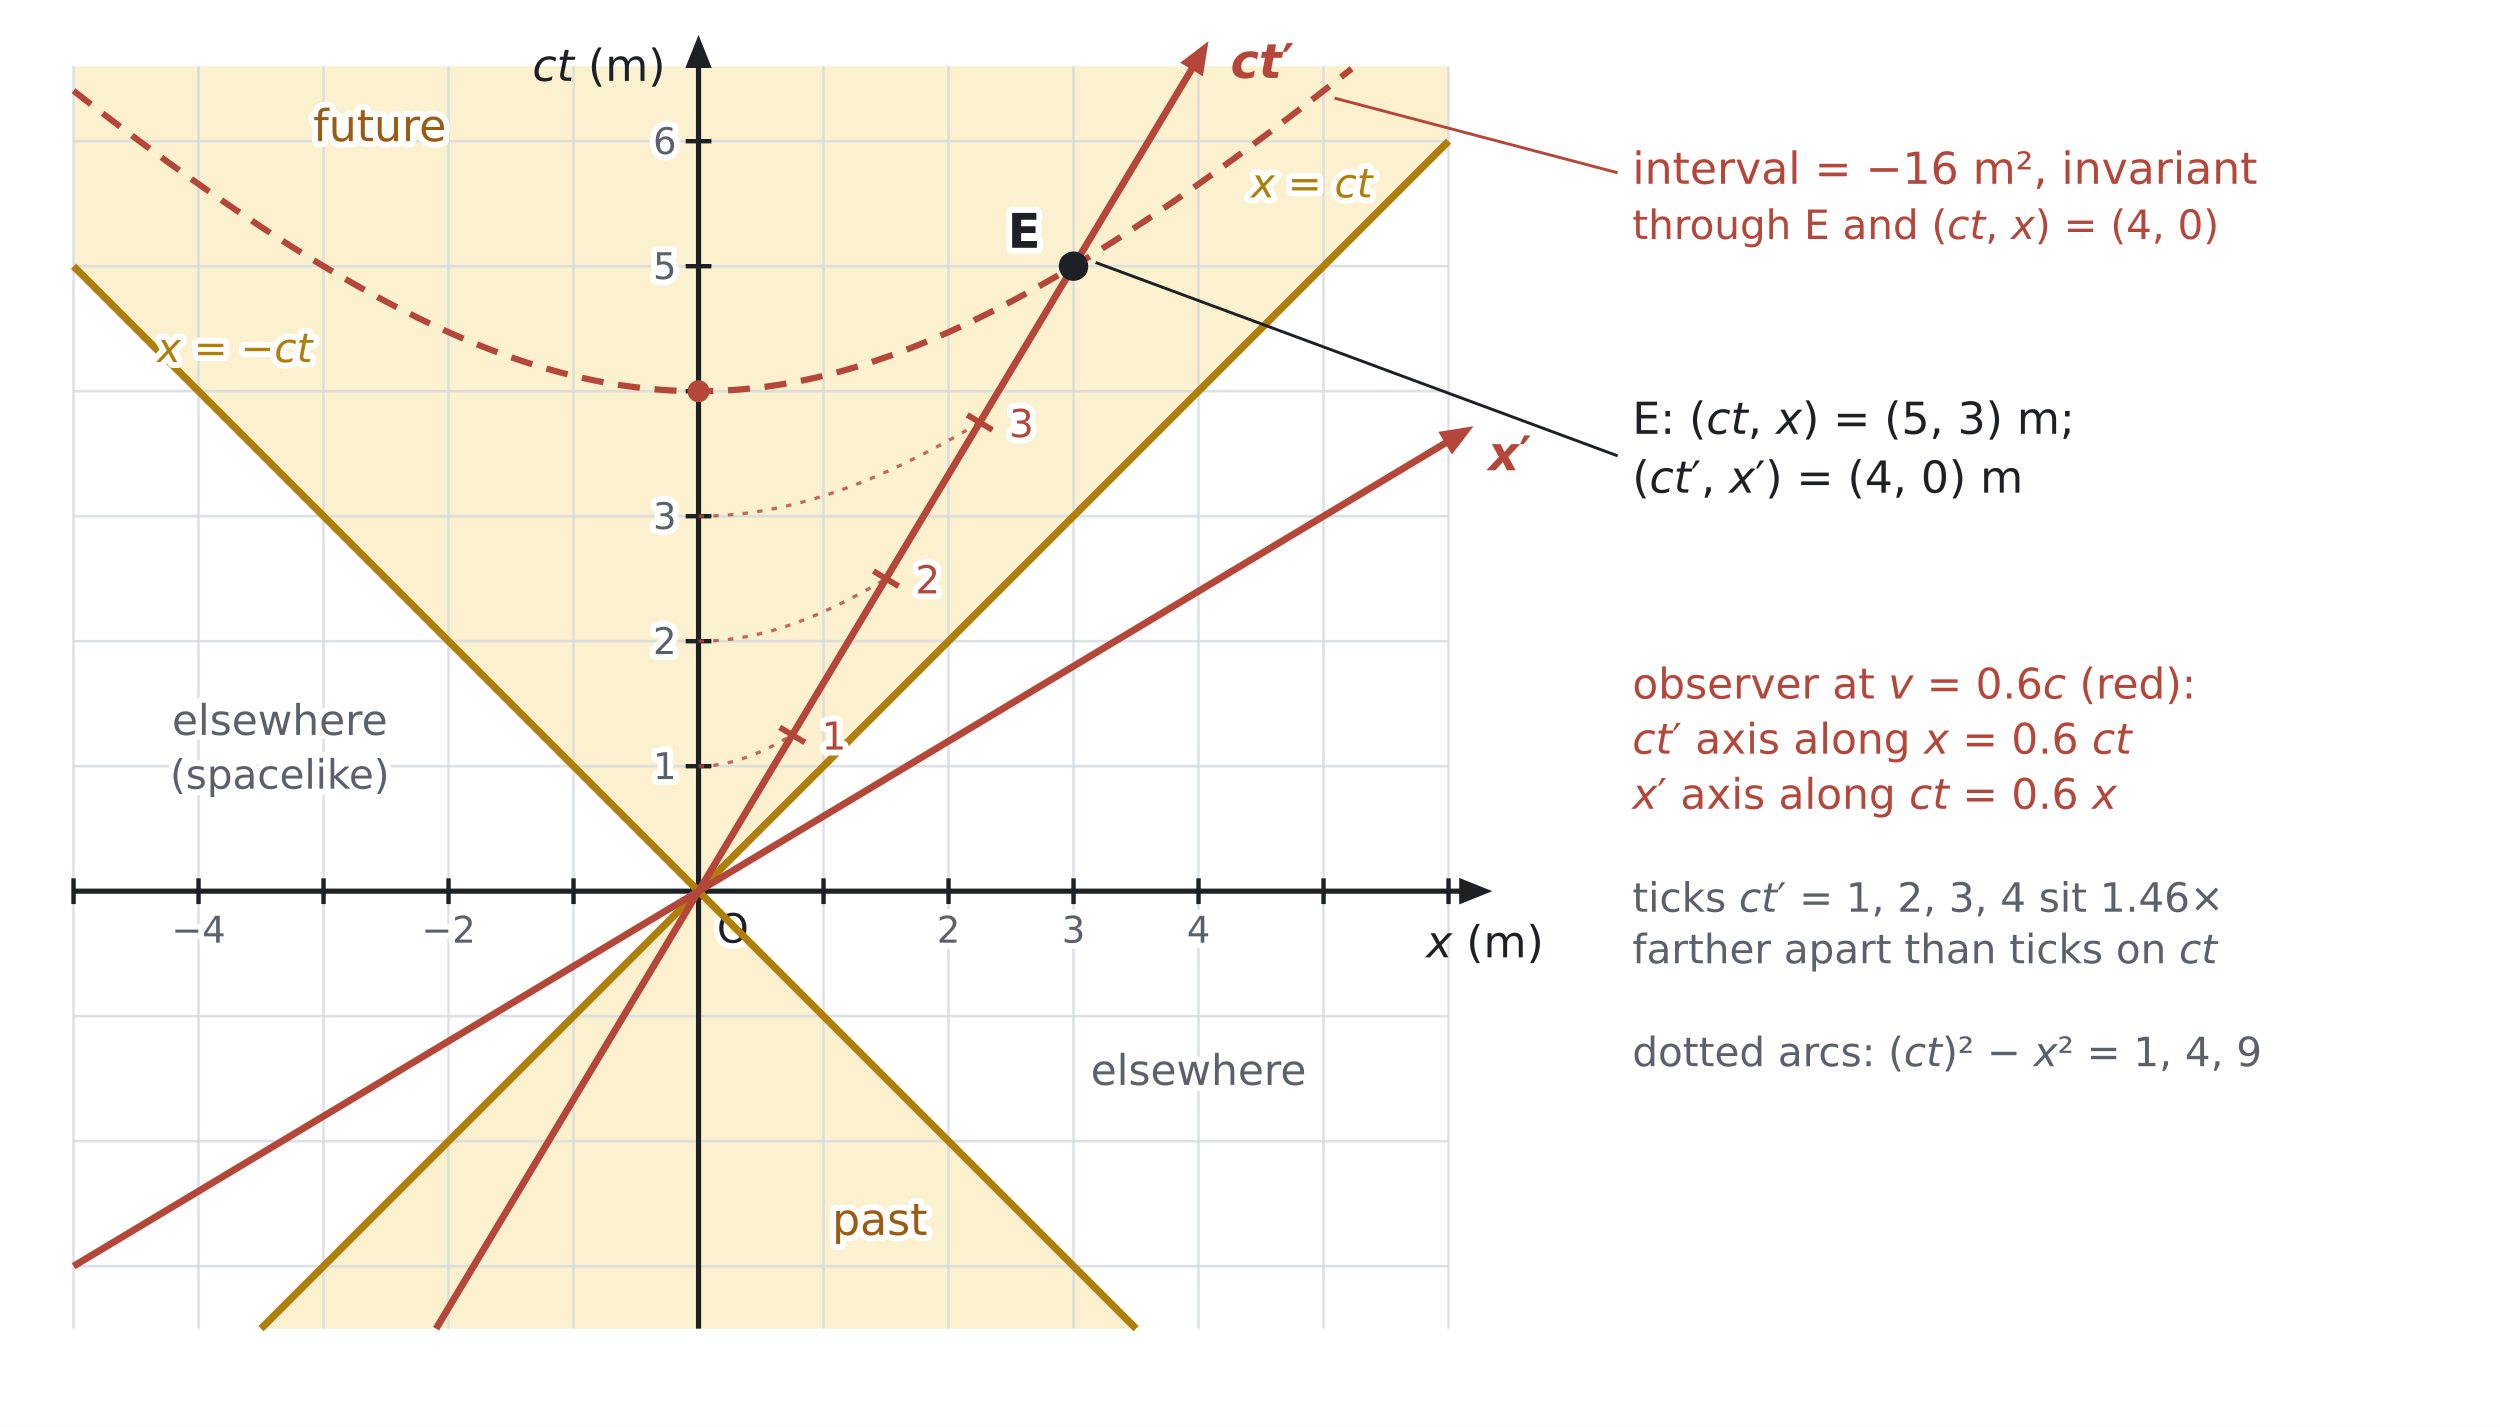
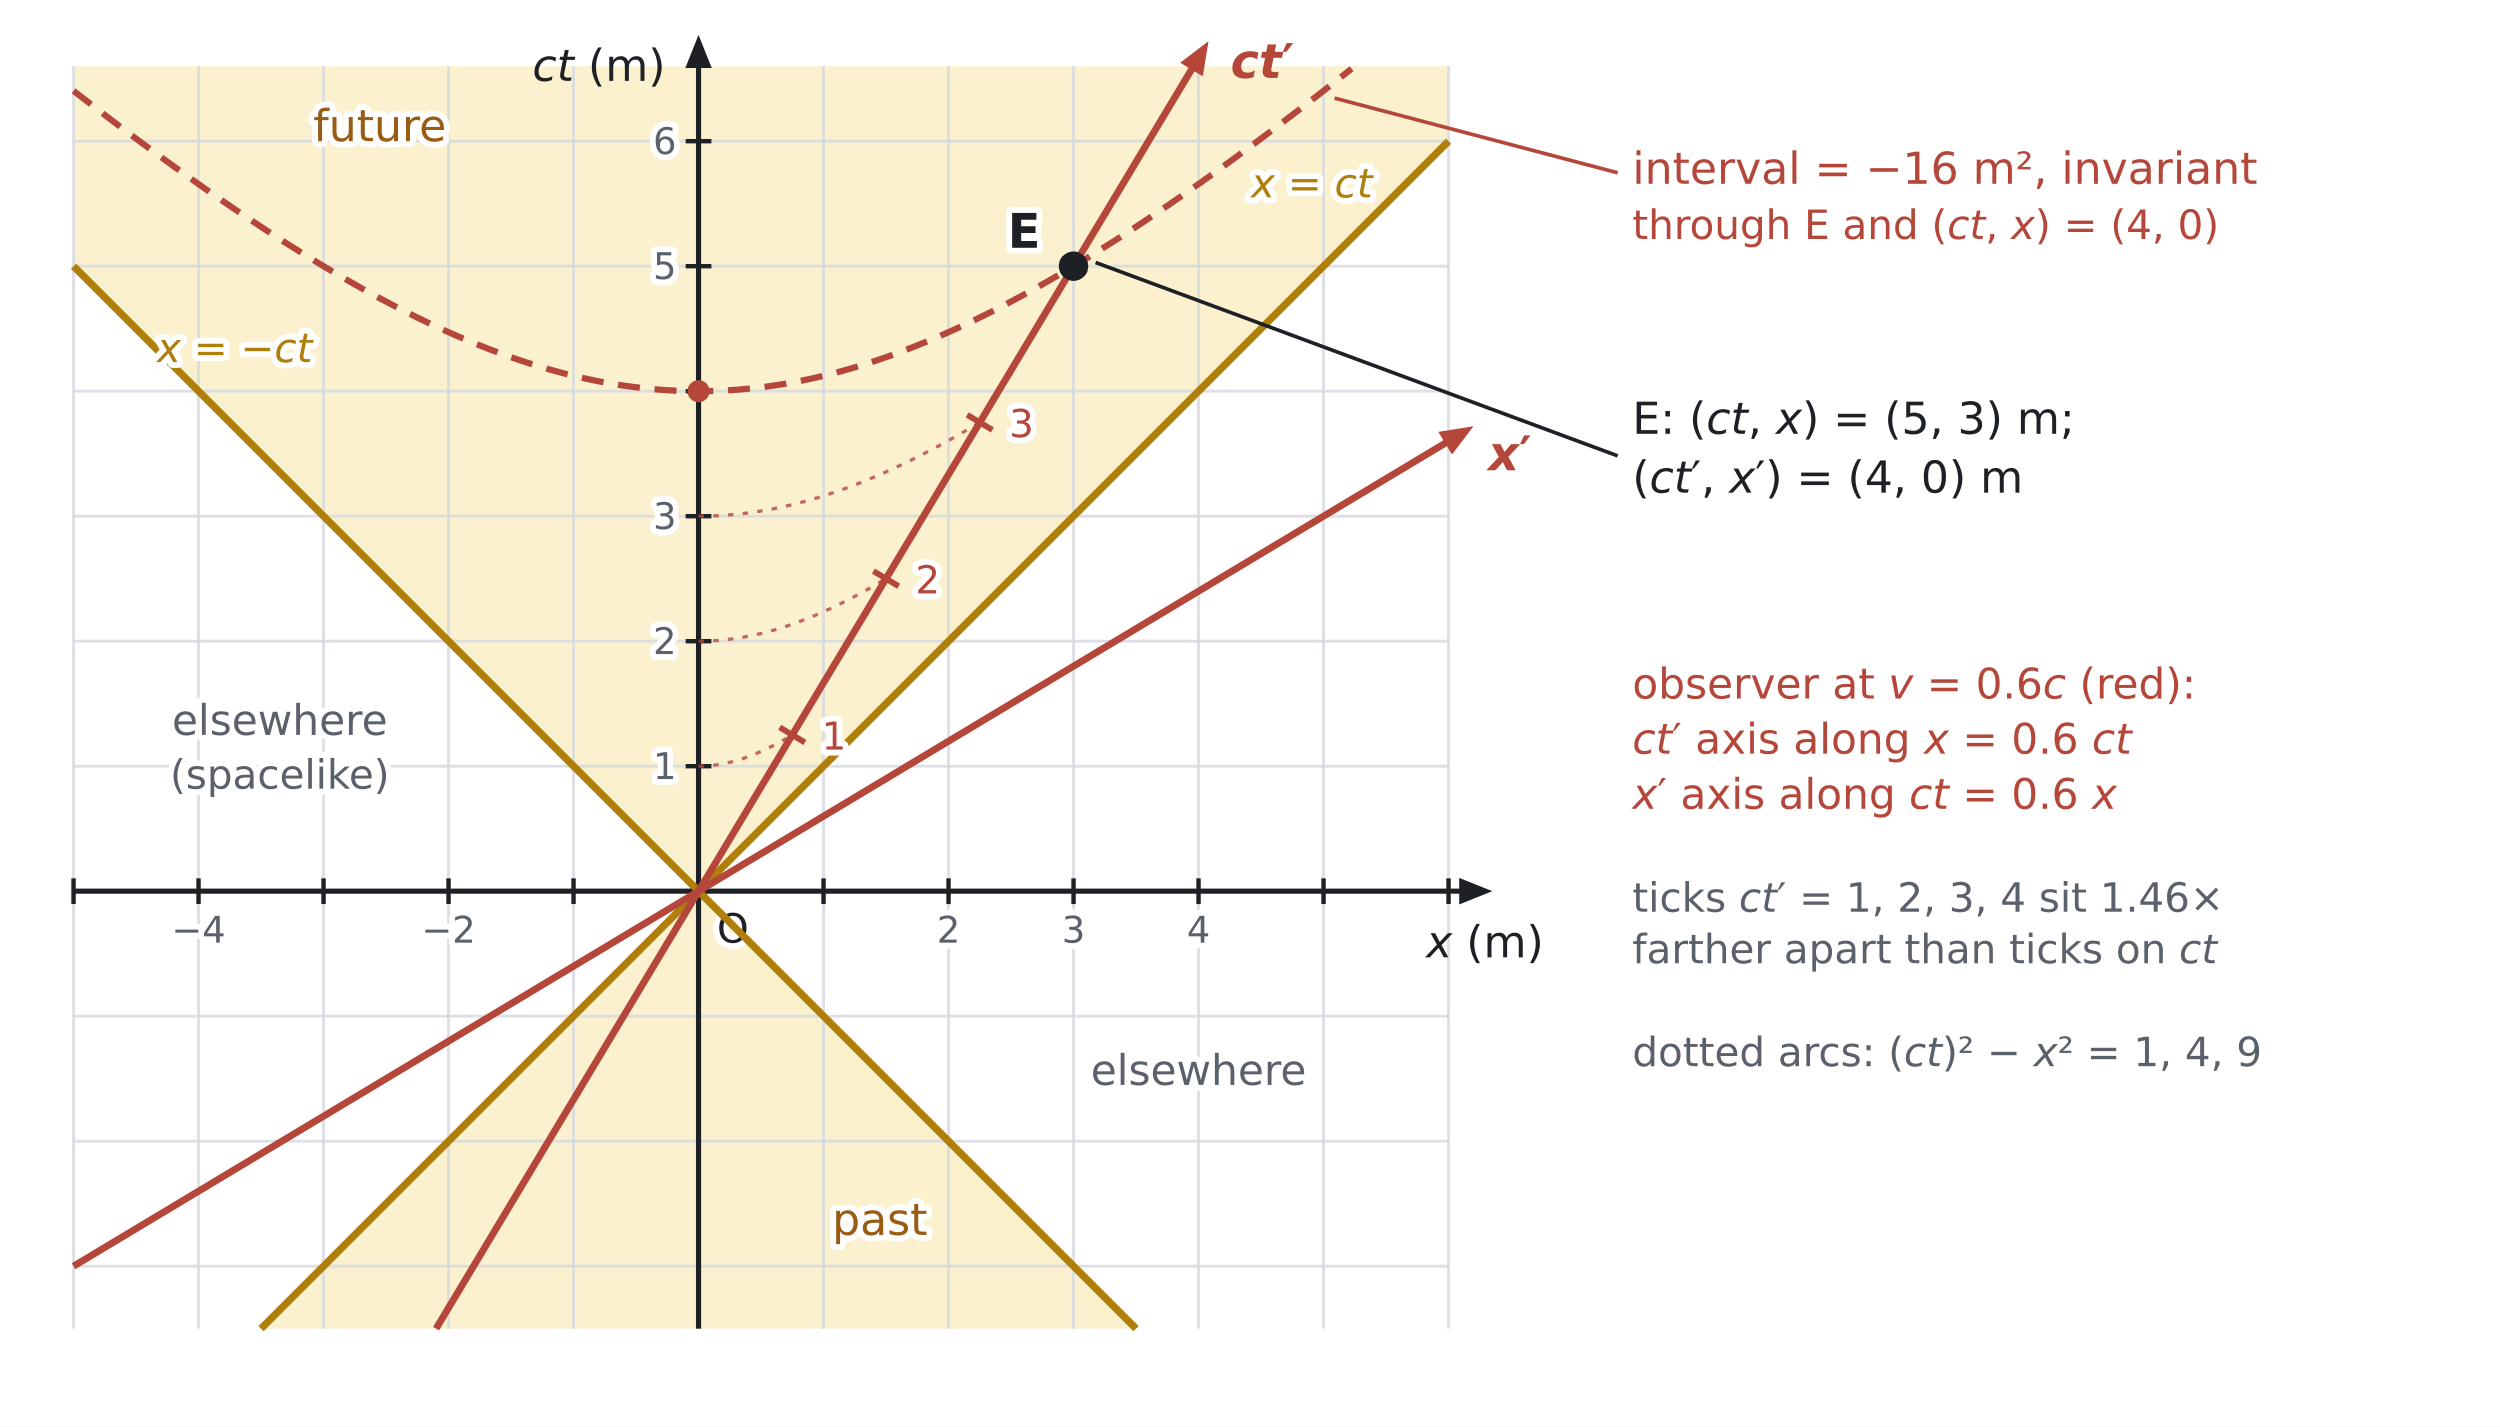
<svg xmlns="http://www.w3.org/2000/svg" width="680" height="388" viewBox="0 0 680 388" font-family="DejaVu Sans, Inter, sans-serif">
  <defs>
    <marker id="ah-ink" viewBox="0 0 10 8" refX="5.00" refY="4" markerWidth="9" markerHeight="7.2" markerUnits="userSpaceOnUse" orient="auto-start-reverse">
      <path d="M0,0 L10,4 L0,8 Z" fill="#1d2025" />
    </marker>
    <marker id="ah-coral" viewBox="0 0 10 8" refX="5.00" refY="4" markerWidth="9" markerHeight="7.2" markerUnits="userSpaceOnUse" orient="auto-start-reverse">
      <path d="M0,0 L10,4 L0,8 Z" fill="#b5473a" />
    </marker>
  </defs>
  <rect width="680" height="388" fill="#ffffff" />
  <path d="M190,242.4 L394,38.4 L394,18 L20,18 L20,72.4 Z" fill="#fbf1cf" />
  <path d="M190,242.4 L71,361.4 L309,361.4 Z" fill="#fbf1cf" />
-   <path d="M20,361.4 L20,18" fill="none" stroke="#d5d9df" stroke-width="0.7" stroke-linejoin="round" opacity="0.8" />
-   <path d="M54,361.4 L54,18" fill="none" stroke="#d5d9df" stroke-width="0.7" stroke-linejoin="round" opacity="0.8" />
-   <path d="M88,361.4 L88,18" fill="none" stroke="#d5d9df" stroke-width="0.7" stroke-linejoin="round" opacity="0.8" />
-   <path d="M122,361.4 L122,18" fill="none" stroke="#d5d9df" stroke-width="0.7" stroke-linejoin="round" opacity="0.8" />
-   <path d="M156,361.4 L156,18" fill="none" stroke="#d5d9df" stroke-width="0.7" stroke-linejoin="round" opacity="0.8" />
-   <path d="M190,361.4 L190,18" fill="none" stroke="#d5d9df" stroke-width="0.7" stroke-linejoin="round" opacity="0.8" />
-   <path d="M224,361.4 L224,18" fill="none" stroke="#d5d9df" stroke-width="0.7" stroke-linejoin="round" opacity="0.8" />
-   <path d="M258,361.4 L258,18" fill="none" stroke="#d5d9df" stroke-width="0.7" stroke-linejoin="round" opacity="0.8" />
-   <path d="M292,361.4 L292,18" fill="none" stroke="#d5d9df" stroke-width="0.7" stroke-linejoin="round" opacity="0.8" />
-   <path d="M326,361.4 L326,18" fill="none" stroke="#d5d9df" stroke-width="0.7" stroke-linejoin="round" opacity="0.8" />
-   <path d="M360,361.4 L360,18" fill="none" stroke="#d5d9df" stroke-width="0.7" stroke-linejoin="round" opacity="0.8" />
-   <path d="M394,361.4 L394,18" fill="none" stroke="#d5d9df" stroke-width="0.7" stroke-linejoin="round" opacity="0.8" />
-   <path d="M20,344.4 L394,344.4" fill="none" stroke="#d5d9df" stroke-width="0.7" stroke-linejoin="round" opacity="0.8" />
-   <path d="M20,310.4 L394,310.4" fill="none" stroke="#d5d9df" stroke-width="0.7" stroke-linejoin="round" opacity="0.8" />
-   <path d="M20,276.4 L394,276.4" fill="none" stroke="#d5d9df" stroke-width="0.7" stroke-linejoin="round" opacity="0.8" />
-   <path d="M20,242.4 L394,242.4" fill="none" stroke="#d5d9df" stroke-width="0.7" stroke-linejoin="round" opacity="0.8" />
-   <path d="M20,208.4 L394,208.4" fill="none" stroke="#d5d9df" stroke-width="0.7" stroke-linejoin="round" opacity="0.8" />
-   <path d="M20,174.4 L394,174.4" fill="none" stroke="#d5d9df" stroke-width="0.7" stroke-linejoin="round" opacity="0.8" />
-   <path d="M20,140.4 L394,140.4" fill="none" stroke="#d5d9df" stroke-width="0.7" stroke-linejoin="round" opacity="0.8" />
-   <path d="M20,106.4 L394,106.4" fill="none" stroke="#d5d9df" stroke-width="0.7" stroke-linejoin="round" opacity="0.8" />
-   <path d="M20,72.4 L394,72.4" fill="none" stroke="#d5d9df" stroke-width="0.7" stroke-linejoin="round" opacity="0.8" />
-   <path d="M20,38.4 L394,38.4" fill="none" stroke="#d5d9df" stroke-width="0.7" stroke-linejoin="round" opacity="0.8" />
+   <path d="M20,361.4 L20,18" fill="none" stroke="#d5d9df" stroke-width="0.8" stroke-linejoin="round" opacity="0.8" />
+   <path d="M54,361.4 L54,18" fill="none" stroke="#d5d9df" stroke-width="0.8" stroke-linejoin="round" opacity="0.8" />
+   <path d="M88,361.4 L88,18" fill="none" stroke="#d5d9df" stroke-width="0.8" stroke-linejoin="round" opacity="0.8" />
+   <path d="M122,361.4 L122,18" fill="none" stroke="#d5d9df" stroke-width="0.8" stroke-linejoin="round" opacity="0.8" />
+   <path d="M156,361.4 L156,18" fill="none" stroke="#d5d9df" stroke-width="0.8" stroke-linejoin="round" opacity="0.8" />
+   <path d="M190,361.4 L190,18" fill="none" stroke="#d5d9df" stroke-width="0.8" stroke-linejoin="round" opacity="0.8" />
+   <path d="M224,361.4 L224,18" fill="none" stroke="#d5d9df" stroke-width="0.8" stroke-linejoin="round" opacity="0.8" />
+   <path d="M258,361.4 L258,18" fill="none" stroke="#d5d9df" stroke-width="0.8" stroke-linejoin="round" opacity="0.8" />
+   <path d="M292,361.4 L292,18" fill="none" stroke="#d5d9df" stroke-width="0.8" stroke-linejoin="round" opacity="0.8" />
+   <path d="M326,361.4 L326,18" fill="none" stroke="#d5d9df" stroke-width="0.8" stroke-linejoin="round" opacity="0.8" />
+   <path d="M360,361.4 L360,18" fill="none" stroke="#d5d9df" stroke-width="0.8" stroke-linejoin="round" opacity="0.8" />
+   <path d="M394,361.4 L394,18" fill="none" stroke="#d5d9df" stroke-width="0.8" stroke-linejoin="round" opacity="0.8" />
+   <path d="M20,344.4 L394,344.4" fill="none" stroke="#d5d9df" stroke-width="0.8" stroke-linejoin="round" opacity="0.8" />
+   <path d="M20,310.4 L394,310.4" fill="none" stroke="#d5d9df" stroke-width="0.8" stroke-linejoin="round" opacity="0.8" />
+   <path d="M20,276.4 L394,276.4" fill="none" stroke="#d5d9df" stroke-width="0.8" stroke-linejoin="round" opacity="0.8" />
+   <path d="M20,242.4 L394,242.4" fill="none" stroke="#d5d9df" stroke-width="0.8" stroke-linejoin="round" opacity="0.8" />
+   <path d="M20,208.4 L394,208.4" fill="none" stroke="#d5d9df" stroke-width="0.8" stroke-linejoin="round" opacity="0.8" />
+   <path d="M20,174.4 L394,174.4" fill="none" stroke="#d5d9df" stroke-width="0.8" stroke-linejoin="round" opacity="0.8" />
+   <path d="M20,140.4 L394,140.4" fill="none" stroke="#d5d9df" stroke-width="0.8" stroke-linejoin="round" opacity="0.8" />
+   <path d="M20,106.4 L394,106.4" fill="none" stroke="#d5d9df" stroke-width="0.8" stroke-linejoin="round" opacity="0.8" />
+   <path d="M20,72.4 L394,72.4" fill="none" stroke="#d5d9df" stroke-width="0.8" stroke-linejoin="round" opacity="0.8" />
+   <path d="M20,38.4 L394,38.4" fill="none" stroke="#d5d9df" stroke-width="0.8" stroke-linejoin="round" opacity="0.8" />
  <path d="M20,242.4 L401.4,242.4" fill="none" stroke="#1d2025" stroke-width="1.4" stroke-linejoin="round" marker-end="url(#ah-ink)" />
  <path d="M190,361.4 L190,14" fill="none" stroke="#1d2025" stroke-width="1.4" stroke-linejoin="round" marker-end="url(#ah-ink)" />
  <text x="403.9" y="260.4" font-size="12" text-anchor="middle" fill="#1d2025">
    <tspan font-style="italic">x</tspan> (m)</text>
  <text x="181" y="22" font-size="12" text-anchor="end" fill="#1d2025">
    <tspan font-style="italic">ct</tspan> (m)</text>
  <path d="M186.5,208.4 L193.5,208.4" fill="none" stroke="#1d2025" stroke-width="1.2" stroke-linejoin="round" />
  <text x="184" y="211.9" font-size="10" text-anchor="end" fill="#5b616b" stroke="#ffffff" stroke-width="3.2" stroke-linejoin="round" paint-order="stroke">1</text>
  <path d="M186.5,174.4 L193.5,174.4" fill="none" stroke="#1d2025" stroke-width="1.2" stroke-linejoin="round" />
  <text x="184" y="177.9" font-size="10" text-anchor="end" fill="#5b616b" stroke="#ffffff" stroke-width="3.2" stroke-linejoin="round" paint-order="stroke">2</text>
  <path d="M186.5,140.4 L193.5,140.4" fill="none" stroke="#1d2025" stroke-width="1.2" stroke-linejoin="round" />
  <text x="184" y="143.9" font-size="10" text-anchor="end" fill="#5b616b" stroke="#ffffff" stroke-width="3.2" stroke-linejoin="round" paint-order="stroke">3</text>
  <path d="M186.5,106.4 L193.5,106.4" fill="none" stroke="#1d2025" stroke-width="1.2" stroke-linejoin="round" />
  <path d="M186.5,72.4 L193.5,72.4" fill="none" stroke="#1d2025" stroke-width="1.2" stroke-linejoin="round" />
  <text x="184" y="75.9" font-size="10" text-anchor="end" fill="#5b616b" stroke="#ffffff" stroke-width="3.2" stroke-linejoin="round" paint-order="stroke">5</text>
  <path d="M186.5,38.4 L193.5,38.4" fill="none" stroke="#1d2025" stroke-width="1.2" stroke-linejoin="round" />
  <text x="184" y="41.9" font-size="10" text-anchor="end" fill="#5b616b" stroke="#ffffff" stroke-width="3.2" stroke-linejoin="round" paint-order="stroke">6</text>
  <path d="M20,238.9 L20,245.9" fill="none" stroke="#1d2025" stroke-width="1.2" stroke-linejoin="round" />
  <path d="M54,238.9 L54,245.9" fill="none" stroke="#1d2025" stroke-width="1.2" stroke-linejoin="round" />
  <text x="54" y="256.4" font-size="10" text-anchor="middle" fill="#5b616b" stroke="#ffffff" stroke-width="3.2" stroke-linejoin="round" paint-order="stroke">−4</text>
  <path d="M88,238.9 L88,245.9" fill="none" stroke="#1d2025" stroke-width="1.2" stroke-linejoin="round" />
  <path d="M122,238.9 L122,245.9" fill="none" stroke="#1d2025" stroke-width="1.2" stroke-linejoin="round" />
  <text x="122" y="256.4" font-size="10" text-anchor="middle" fill="#5b616b" stroke="#ffffff" stroke-width="3.2" stroke-linejoin="round" paint-order="stroke">−2</text>
  <path d="M156,238.9 L156,245.9" fill="none" stroke="#1d2025" stroke-width="1.2" stroke-linejoin="round" />
  <path d="M224,238.9 L224,245.9" fill="none" stroke="#1d2025" stroke-width="1.2" stroke-linejoin="round" />
  <path d="M258,238.9 L258,245.9" fill="none" stroke="#1d2025" stroke-width="1.2" stroke-linejoin="round" />
  <text x="258" y="256.4" font-size="10" text-anchor="middle" fill="#5b616b" stroke="#ffffff" stroke-width="3.2" stroke-linejoin="round" paint-order="stroke">2</text>
  <path d="M292,238.9 L292,245.9" fill="none" stroke="#1d2025" stroke-width="1.2" stroke-linejoin="round" />
  <text x="292" y="256.4" font-size="10" text-anchor="middle" fill="#5b616b" stroke="#ffffff" stroke-width="3.2" stroke-linejoin="round" paint-order="stroke">3</text>
  <path d="M326,238.9 L326,245.9" fill="none" stroke="#1d2025" stroke-width="1.2" stroke-linejoin="round" />
  <text x="326" y="256.4" font-size="10" text-anchor="middle" fill="#5b616b" stroke="#ffffff" stroke-width="3.2" stroke-linejoin="round" paint-order="stroke">4</text>
  <path d="M360,238.9 L360,245.9" fill="none" stroke="#1d2025" stroke-width="1.2" stroke-linejoin="round" />
  <path d="M394,238.9 L394,245.9" fill="none" stroke="#1d2025" stroke-width="1.2" stroke-linejoin="round" />
  <circle cx="190" cy="242.4" r="2.4" fill="#1d2025" />
  <text x="195" y="256.4" font-size="11" fill="#1d2025" stroke="#ffffff" stroke-width="3.2" stroke-linejoin="round" paint-order="stroke">O</text>
  <path d="M71,361.4 L394,38.4" fill="none" stroke="#b07f0b" stroke-width="2" stroke-linejoin="round" />
  <path d="M309,361.4 L20,72.4" fill="none" stroke="#b07f0b" stroke-width="2" stroke-linejoin="round" />
  <path d="M190,208.4 L190.85,208.39 L191.7,208.36 L192.55,208.3 L193.4,208.23 L194.25,208.14 L195.1,208.02 L195.95,207.88 L196.8,207.73 L197.65,207.55 L198.5,207.35 L199.35,207.14 L200.2,206.9 L201.05,206.65 L201.9,206.38 L202.75,206.09 L203.6,205.78 L204.45,205.46 L205.3,205.12 L206.15,204.76 L207,204.39 L207.85,204 L208.7,203.6 L209.55,203.18 L210.4,202.75 L211.25,202.31 L212.1,201.85 L212.95,201.38 L213.8,200.9 L214.65,200.4 L215.5,199.9" fill="none" stroke="#b5473a" stroke-width="0.9" stroke-linejoin="round" stroke-dasharray="1.5 2.5" opacity="0.8" />
  <path d="M190,174.4 L191.7,174.38 L193.4,174.32 L195.1,174.21 L196.8,174.06 L198.5,173.87 L200.2,173.64 L201.9,173.37 L203.6,173.05 L205.3,172.7 L207,172.31 L208.7,171.88 L210.4,171.41 L212.1,170.9 L213.8,170.36 L215.5,169.78 L217.2,169.16 L218.9,168.51 L220.6,167.83 L222.3,167.12 L224,166.37 L225.7,165.6 L227.4,164.79 L229.1,163.96 L230.8,163.1 L232.5,162.21 L234.2,161.3 L235.9,160.36 L237.6,159.4 L239.3,158.41 L241,157.4" fill="none" stroke="#b5473a" stroke-width="0.9" stroke-linejoin="round" stroke-dasharray="1.5 2.5" opacity="0.8" />
  <path d="M190,140.4 L192.55,140.37 L195.1,140.27 L197.65,140.11 L200.2,139.89 L202.75,139.61 L205.3,139.26 L207.85,138.85 L210.4,138.38 L212.95,137.85 L215.5,137.26 L218.05,136.61 L220.6,135.91 L223.15,135.15 L225.7,134.33 L228.25,133.46 L230.8,132.54 L233.35,131.57 L235.9,130.55 L238.45,129.48 L241,128.36 L243.55,127.2 L246.1,125.99 L248.65,124.74 L251.2,123.45 L253.75,122.12 L256.3,120.75 L258.85,119.34 L261.4,117.89 L263.95,116.41 L266.5,114.9" fill="none" stroke="#b5473a" stroke-width="0.9" stroke-linejoin="round" stroke-dasharray="1.5 2.5" opacity="0.8" />
  <path d="M20,24.69 L20.87,25.37 L21.74,26.05 L22.61,26.73 L23.49,27.4 L24.36,28.08 L25.23,28.75 L26.1,29.42 L26.97,30.09 L27.84,30.76 L28.71,31.43 L29.58,32.09 L30.46,32.76 L31.33,33.42 L32.2,34.08 L33.07,34.74 L33.94,35.4 L34.81,36.05 L35.68,36.71 L36.55,37.36 L37.43,38.01 L38.3,38.66 L39.17,39.31 L40.04,39.95 L40.91,40.6 L41.78,41.24 L42.65,41.88 L43.52,42.52 L44.4,43.16 L45.27,43.8 L46.14,44.43 L47.01,45.06 L47.88,45.69 L48.75,46.32 L49.62,46.95 L50.49,47.57 L51.37,48.19 L52.24,48.82 L53.11,49.43 L53.98,50.05 L54.85,50.67 L55.72,51.28 L56.59,51.89 L57.46,52.5 L58.34,53.11 L59.21,53.71 L60.08,54.32 L60.95,54.92 L61.82,55.51 L62.69,56.11 L63.56,56.71 L64.43,57.3 L65.31,57.89 L66.18,58.48 L67.05,59.06 L67.92,59.64 L68.79,60.22 L69.66,60.8 L70.53,61.38 L71.4,61.95 L72.28,62.52 L73.15,63.09 L74.02,63.66 L74.89,64.22 L75.76,64.79 L76.63,65.34 L77.5,65.9 L78.37,66.46 L79.24,67.01 L80.12,67.56 L80.99,68.1 L81.86,68.65 L82.73,69.19 L83.6,69.72 L84.47,70.26 L85.34,70.79 L86.21,71.32 L87.09,71.85 L87.96,72.37 L88.83,72.9 L89.7,73.41 L90.57,73.93 L91.44,74.44 L92.31,74.95 L93.19,75.46 L94.06,75.96 L94.93,76.46 L95.8,76.96 L96.67,77.46 L97.54,77.95 L98.41,78.44 L99.28,78.92 L100.16,79.4 L101.03,79.88 L101.9,80.36 L102.77,80.83 L103.64,81.3 L104.51,81.76 L105.38,82.22 L106.25,82.68 L107.12,83.14 L108,83.59 L108.87,84.04 L109.74,84.48 L110.61,84.92 L111.48,85.36 L112.35,85.79 L113.22,86.23 L114.09,86.65 L114.97,87.07 L115.84,87.49 L116.71,87.91 L117.58,88.32 L118.45,88.73 L119.32,89.13 L120.19,89.53 L121.06,89.93 L121.94,90.32 L122.81,90.71 L123.68,91.09 L124.55,91.47 L125.42,91.85 L126.29,92.22 L127.16,92.59 L128.04,92.95 L128.91,93.31 L129.78,93.66 L130.65,94.01 L131.52,94.36 L132.39,94.7 L133.26,95.04 L134.13,95.37 L135,95.7 L135.88,96.03 L136.75,96.35 L137.62,96.66 L138.49,96.97 L139.36,97.28 L140.23,97.58 L141.1,97.88 L141.97,98.17 L142.85,98.46 L143.72,98.74 L144.59,99.02 L145.46,99.29 L146.33,99.56 L147.2,99.83 L148.07,100.08 L148.94,100.34 L149.82,100.59 L150.69,100.83 L151.56,101.07 L152.43,101.31 L153.3,101.54 L154.17,101.76 L155.04,101.98 L155.91,102.19 L156.79,102.4 L157.66,102.61 L158.53,102.81 L159.4,103 L160.27,103.19 L161.14,103.37 L162.01,103.55 L162.88,103.72 L163.76,103.89 L164.63,104.05 L165.5,104.21 L166.37,104.36 L167.24,104.51 L168.11,104.65 L168.98,104.79 L169.85,104.92 L170.73,105.04 L171.6,105.16 L172.47,105.27 L173.34,105.38 L174.21,105.49 L175.08,105.58 L175.95,105.68 L176.82,105.76 L177.7,105.84 L178.57,105.92 L179.44,105.99 L180.31,106.06 L181.18,106.11 L182.05,106.17 L182.92,106.22 L183.79,106.26 L184.67,106.3 L185.54,106.33 L186.41,106.35 L187.28,106.37 L188.15,106.39 L189.02,106.4 L189.89,106.4 L190.76,106.4 L191.64,106.39 L192.51,106.38 L193.38,106.36 L194.25,106.33 L195.12,106.3 L195.99,106.27 L196.86,106.23 L197.74,106.18 L198.61,106.13 L199.48,106.07 L200.35,106.01 L201.22,105.94 L202.09,105.86 L202.96,105.78 L203.83,105.7 L204.71,105.61 L205.58,105.51 L206.45,105.41 L207.32,105.3 L208.19,105.19 L209.06,105.07 L209.93,104.95 L210.8,104.82 L211.68,104.68 L212.55,104.54 L213.42,104.4 L214.29,104.25 L215.16,104.09 L216.03,103.93 L216.9,103.76 L217.77,103.59 L218.65,103.42 L219.52,103.23 L220.39,103.05 L221.26,102.85 L222.13,102.66 L223,102.45 L223.87,102.25 L224.74,102.03 L225.62,101.81 L226.49,101.59 L227.36,101.36 L228.23,101.13 L229.1,100.89 L229.97,100.65 L230.84,100.4 L231.71,100.15 L232.59,99.89 L233.46,99.63 L234.33,99.36 L235.2,99.09 L236.07,98.81 L236.94,98.53 L237.81,98.24 L238.68,97.95 L239.55,97.65 L240.43,97.35 L241.3,97.05 L242.17,96.74 L243.04,96.42 L243.91,96.1 L244.78,95.78 L245.65,95.45 L246.52,95.12 L247.4,94.78 L248.27,94.44 L249.14,94.1 L250.01,93.75 L250.88,93.39 L251.75,93.04 L252.62,92.67 L253.5,92.31 L254.37,91.94 L255.24,91.56 L256.11,91.18 L256.98,90.8 L257.85,90.41 L258.72,90.02 L259.59,89.63 L260.46,89.23 L261.34,88.83 L262.21,88.42 L263.08,88.01 L263.95,87.59 L264.82,87.18 L265.69,86.76 L266.56,86.33 L267.44,85.9 L268.31,85.47 L269.18,85.03 L270.05,84.59 L270.92,84.15 L271.79,83.7 L272.66,83.25 L273.53,82.79 L274.4,82.34 L275.28,81.88 L276.15,81.41 L277.02,80.94 L277.89,80.47 L278.76,80 L279.63,79.52 L280.5,79.04 L281.38,78.55 L282.25,78.07 L283.12,77.58 L283.99,77.08 L284.86,76.59 L285.73,76.09 L286.6,75.58 L287.47,75.08 L288.35,74.57 L289.22,74.06 L290.09,73.54 L290.96,73.02 L291.83,72.5 L292.7,71.98 L293.57,71.45 L294.44,70.92 L295.31,70.39 L296.19,69.86 L297.06,69.32 L297.93,68.78 L298.8,68.24 L299.67,67.69 L300.54,67.14 L301.41,66.59 L302.29,66.04 L303.16,65.48 L304.03,64.92 L304.9,64.36 L305.77,63.8 L306.64,63.23 L307.51,62.66 L308.38,62.09 L309.25,61.52 L310.13,60.94 L311,60.37 L311.87,59.79 L312.74,59.2 L313.61,58.62 L314.48,58.03 L315.35,57.44 L316.23,56.85 L317.1,56.26 L317.97,55.66 L318.84,55.06 L319.71,54.46 L320.58,53.86 L321.45,53.26 L322.32,52.65 L323.2,52.04 L324.07,51.43 L324.94,50.82 L325.81,50.2 L326.68,49.59 L327.55,48.97 L328.42,48.35 L329.29,47.72 L330.17,47.1 L331.04,46.47 L331.91,45.85 L332.78,45.22 L333.65,44.58 L334.52,43.95 L335.39,43.31 L336.26,42.68 L337.13,42.04 L338.01,41.4 L338.88,40.76 L339.75,40.11 L340.62,39.47 L341.49,38.82 L342.36,38.17 L343.23,37.52 L344.11,36.87 L344.98,36.21 L345.85,35.56 L346.72,34.9 L347.59,34.24 L348.46,33.58 L349.33,32.92 L350.2,32.25 L351.08,31.59 L351.95,30.92 L352.82,30.25 L353.69,29.59 L354.56,28.91 L355.43,28.24 L356.3,27.57 L357.17,26.89 L358.05,26.22 L358.92,25.54 L359.79,24.86 L360.66,24.18 L361.53,23.5 L362.4,22.81 L363.27,22.13 L364.14,21.44 L365.02,20.76 L365.89,20.07 L366.76,19.38 L367.63,18.69" fill="none" stroke="#b5473a" stroke-width="1.7" stroke-linejoin="round" stroke-dasharray="6 4" />
  <path d="M118.6,361.4 L326.4,15.06" fill="none" stroke="#b5473a" stroke-width="1.9" stroke-linejoin="round" marker-end="url(#ah-coral)" />
  <path d="M20,344.4 L396.94,118.24" fill="none" stroke="#b5473a" stroke-width="1.9" stroke-linejoin="round" marker-end="url(#ah-coral)" />
  <text x="334.72" y="21.2" font-size="13" fill="#b5473a" font-weight="bold">
    <tspan font-style="italic">ct</tspan>′</text>
  <text x="404.8" y="127.92" font-size="13" fill="#b5473a" font-weight="bold">
    <tspan font-style="italic">x</tspan>′</text>
  <path d="M212.07,197.84 L218.93,201.96" fill="none" stroke="#b5473a" stroke-width="1.6" stroke-linejoin="round" />
  <text x="223.5" y="203.9" font-size="10.5" fill="#b5473a" stroke="#ffffff" stroke-width="3.2" stroke-linejoin="round" paint-order="stroke">1</text>
  <path d="M237.57,155.34 L244.43,159.46" fill="none" stroke="#b5473a" stroke-width="1.6" stroke-linejoin="round" />
  <text x="249" y="161.4" font-size="10.5" fill="#b5473a" stroke="#ffffff" stroke-width="3.2" stroke-linejoin="round" paint-order="stroke">2</text>
  <path d="M263.07,112.84 L269.93,116.96" fill="none" stroke="#b5473a" stroke-width="1.6" stroke-linejoin="round" />
  <text x="274.5" y="118.9" font-size="10.5" fill="#b5473a" stroke="#ffffff" stroke-width="3.2" stroke-linejoin="round" paint-order="stroke">3</text>
  <path d="M288.57,70.34 L295.43,74.46" fill="none" stroke="#b5473a" stroke-width="1.6" stroke-linejoin="round" />
  <circle cx="292" cy="72.4" r="4" fill="#1d2025" />
  <text x="283" y="67.4" font-size="13" text-anchor="end" fill="#1d2025" font-weight="bold" stroke="#ffffff" stroke-width="3.2" stroke-linejoin="round" paint-order="stroke">E</text>
  <text x="103.3" y="38.4" font-size="12" text-anchor="middle" fill="#9a5b13" stroke="#ffffff" stroke-width="3.2" stroke-linejoin="round" paint-order="stroke">future</text>
  <text x="239.3" y="335.9" font-size="12" text-anchor="middle" fill="#9a5b13" stroke="#ffffff" stroke-width="3.2" stroke-linejoin="round" paint-order="stroke">past</text>
  <text x="76.1" y="199.9" font-size="11.5" text-anchor="middle" fill="#5b616b" stroke="#ffffff" stroke-width="3.2" stroke-linejoin="round" paint-order="stroke">elsewhere</text>
  <text x="76.1" y="214.52" font-size="11" text-anchor="middle" fill="#5b616b" stroke="#ffffff" stroke-width="3.2" stroke-linejoin="round" paint-order="stroke">(spacelike)</text>
  <text x="326" y="295.1" font-size="11.5" text-anchor="middle" fill="#5b616b" stroke="#ffffff" stroke-width="3.2" stroke-linejoin="round" paint-order="stroke">elsewhere</text>
  <text x="42.7" y="98.5" font-size="11" fill="#b07f0b" stroke="#ffffff" stroke-width="3.2" stroke-linejoin="round" paint-order="stroke">
    <tspan font-style="italic">x</tspan> = −<tspan font-style="italic">ct</tspan>
  </text>
  <text x="340.28" y="53.7" font-size="11" fill="#b07f0b" stroke="#ffffff" stroke-width="3.2" stroke-linejoin="round" paint-order="stroke">
    <tspan font-style="italic">x</tspan> = <tspan font-style="italic">ct</tspan>
  </text>
  <text x="444" y="118" font-size="12" fill="#1d2025">E: (<tspan font-style="italic">ct</tspan>, <tspan font-style="italic">x</tspan>) = (5, 3) m;</text>
  <text x="444" y="134" font-size="12" fill="#1d2025">(<tspan font-style="italic">ct</tspan>′, <tspan font-style="italic">x</tspan>′) = (4, 0) m</text>
-   <path d="M440,124 L298,71.4" fill="none" stroke="#1d2025" stroke-width="0.8" stroke-linejoin="round" />
+   <path d="M440,124 L298,71.4" fill="none" stroke="#1d2025" stroke-width="1" stroke-linejoin="round" />
  <text x="444" y="50" font-size="12" fill="#b5473a">interval = −16 m², invariant</text>
  <text x="444" y="65" font-size="11" fill="#b5473a">through E and (<tspan font-style="italic">ct</tspan>, <tspan font-style="italic">x</tspan>) = (4, 0)</text>
-   <path d="M440,47 L363,26.69" fill="none" stroke="#b5473a" stroke-width="0.8" stroke-linejoin="round" />
+   <path d="M440,47 L363,26.69" fill="none" stroke="#b5473a" stroke-width="1" stroke-linejoin="round" />
  <circle cx="190" cy="106.4" r="3" fill="#b5473a" />
  <text x="444" y="190" font-size="11.5" fill="#b5473a">observer at <tspan font-style="italic">v</tspan> = 0.6<tspan font-style="italic">c</tspan> (red):</text>
  <text x="444" y="205" font-size="11.5" fill="#b5473a">
    <tspan font-style="italic">ct</tspan>′ axis along <tspan font-style="italic">x</tspan> = 0.6 <tspan font-style="italic">ct</tspan>
  </text>
  <text x="444" y="220" font-size="11.5" fill="#b5473a">
    <tspan font-style="italic">x</tspan>′ axis along <tspan font-style="italic">ct</tspan> = 0.6 <tspan font-style="italic">x</tspan>
  </text>
  <text x="444" y="248" font-size="11" fill="#5b616b">ticks <tspan font-style="italic">ct</tspan>′ = 1, 2, 3, 4 sit 1.46×</text>
  <text x="444" y="262" font-size="11" fill="#5b616b">farther apart than ticks on <tspan font-style="italic">ct</tspan>
  </text>
  <text x="444" y="290" font-size="11" fill="#5b616b">dotted arcs: (<tspan font-style="italic">ct</tspan>)² − <tspan font-style="italic">x</tspan>² = 1, 4, 9</text>
</svg>
